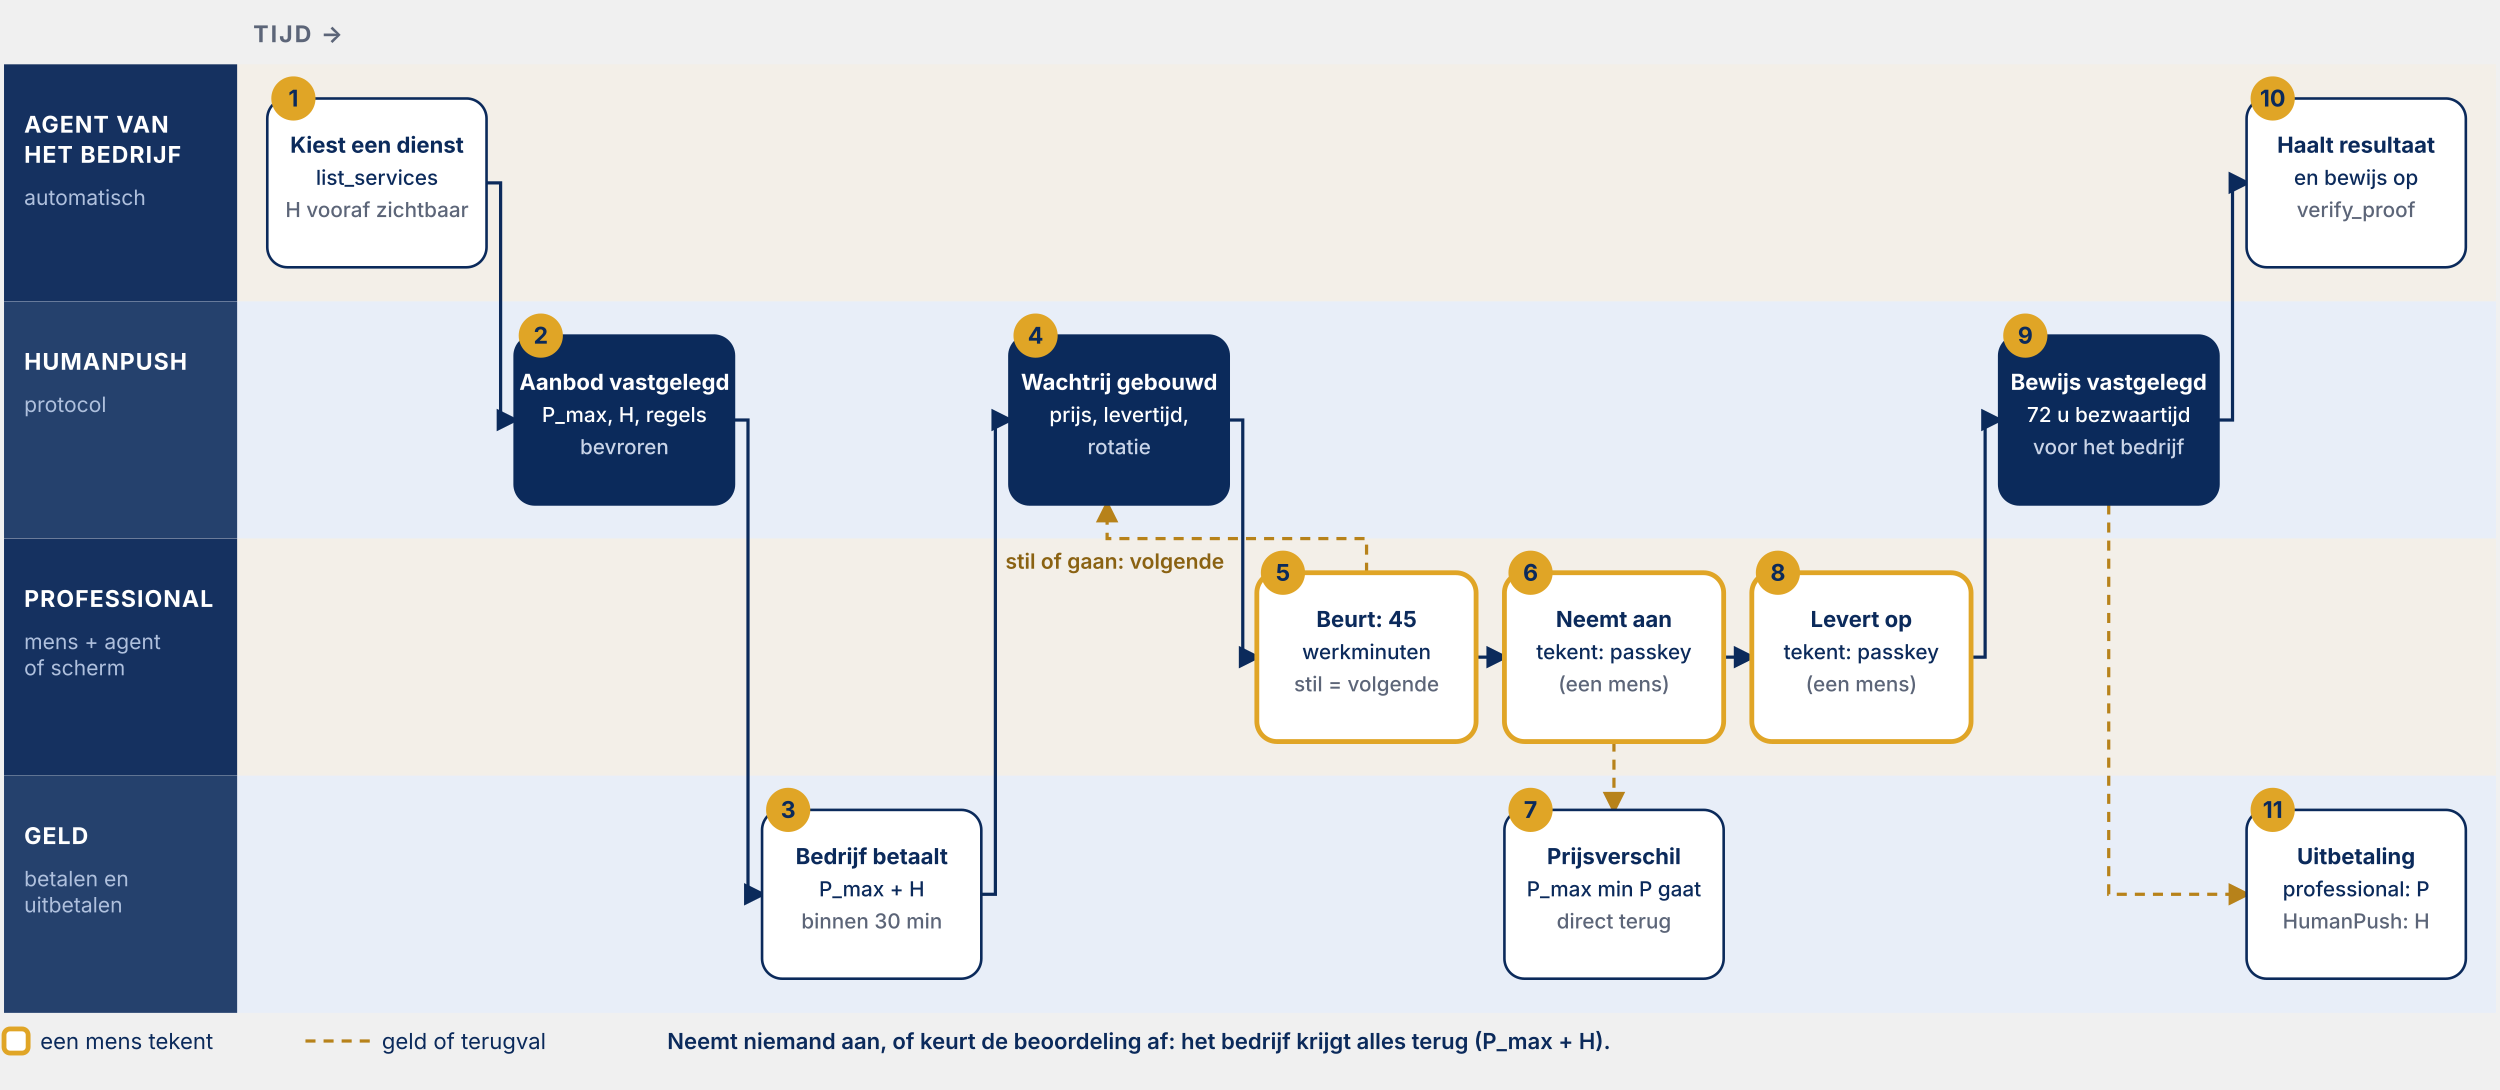
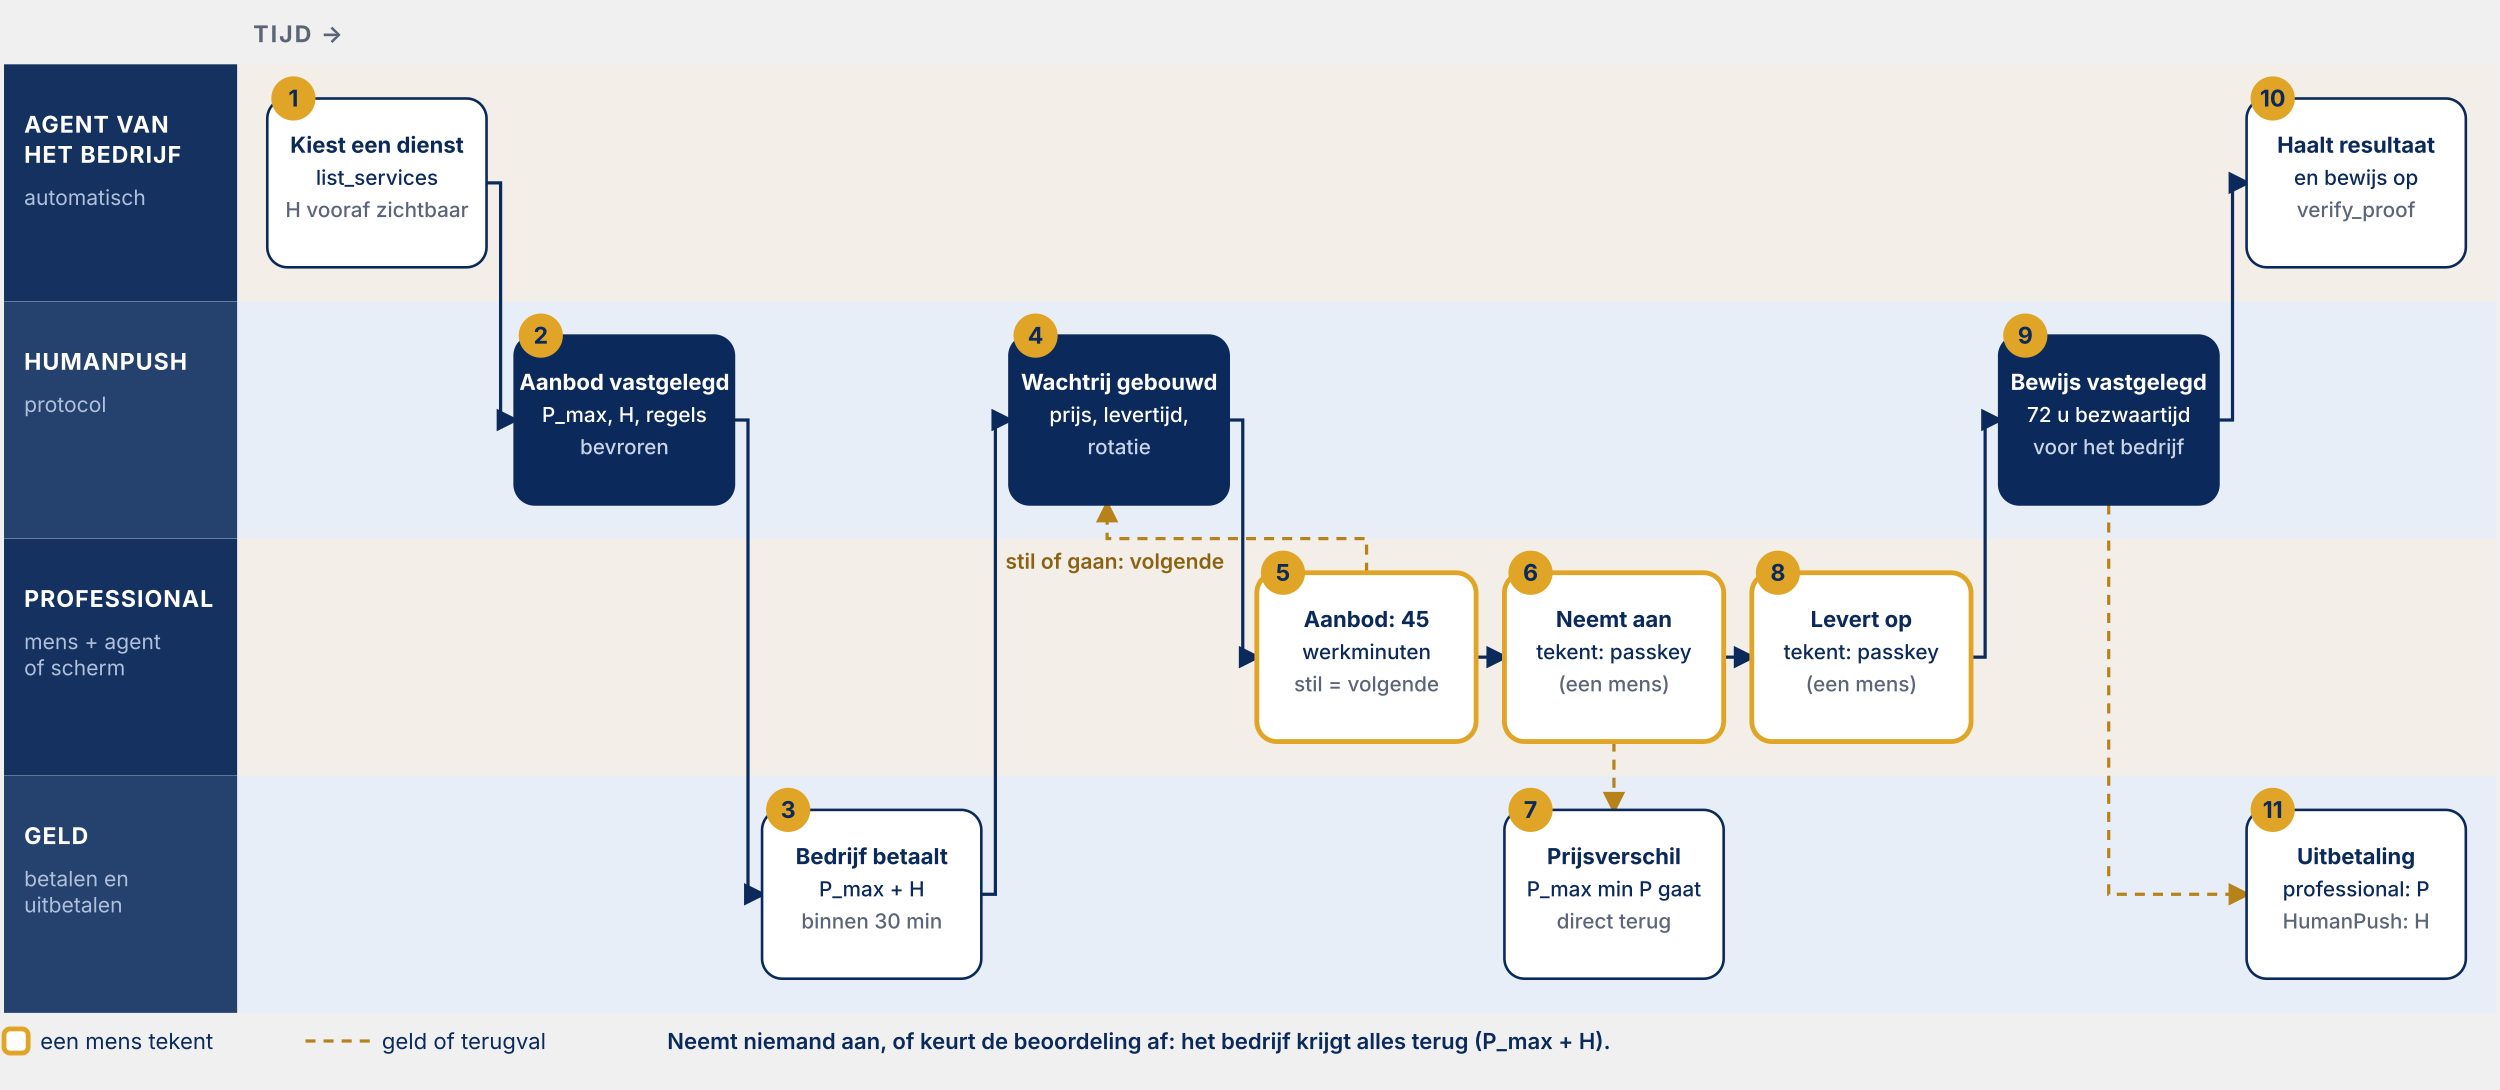
- <svg xmlns="http://www.w3.org/2000/svg" class="hp-swim" viewBox="-2 -2 1244 542" role="img" aria-labelledby="sw-t sw-d" font-family="Instrument Sans, Inter, system-ui, sans-serif">
+ <svg xmlns="http://www.w3.org/2000/svg" class="hp-swim" viewBox="-2 -2 1244 542" role="img" aria-labelledby="sw-t sw-d" font-family="Inter Tight, Inter, system-ui, sans-serif">
  <defs>
    <marker id="sw-ah" viewBox="0 0 10 10" refX="8" refY="5" markerWidth="7" markerHeight="7" orient="auto-start-reverse">
      <path d="M0,0 L10,5 L0,10 z" fill="#0B2A5B" />
    </marker>
    <marker id="sw-ag" viewBox="0 0 10 10" refX="8" refY="5" markerWidth="7" markerHeight="7" orient="auto-start-reverse">
      <path d="M0,0 L10,5 L0,10 z" fill="#B7821A" />
    </marker>
  </defs>
  <rect x="0" y="30" width="1240" height="118" fill="#F3EFE8" />
  <rect x="0" y="30" width="116" height="118" fill="#0B2A5B" opacity="0.96" />
  <text x="10" y="64" font-size="11.5" font-weight="700" letter-spacing="0.5" fill="#fff">AGENT VAN</text>
  <text x="10" y="79" font-size="11.5" font-weight="700" letter-spacing="0.5" fill="#fff">HET BEDRIJF</text>
  <text x="10" y="100" font-size="10.5" fill="#AFC0DD">automatisch</text>
  <rect x="0" y="148" width="1240" height="118" fill="#E8EEF8" />
  <rect x="0" y="148" width="116" height="118" fill="#0B2A5B" opacity="0.88" />
  <text x="10" y="182" font-size="11.5" font-weight="700" letter-spacing="0.5" fill="#fff">HUMANPUSH</text>
  <text x="10" y="203" font-size="10.5" fill="#AFC0DD">protocol</text>
  <rect x="0" y="266" width="1240" height="118" fill="#F3EFE8" />
  <rect x="0" y="266" width="116" height="118" fill="#0B2A5B" opacity="0.96" />
  <text x="10" y="300" font-size="11.5" font-weight="700" letter-spacing="0.5" fill="#fff">PROFESSIONAL</text>
  <text x="10" y="321" font-size="10.5" fill="#AFC0DD">mens + agent</text>
  <text x="10" y="334" font-size="10.5" fill="#AFC0DD">of scherm</text>
  <rect x="0" y="384" width="1240" height="118" fill="#E8EEF8" />
  <rect x="0" y="384" width="116" height="118" fill="#0B2A5B" opacity="0.88" />
  <text x="10" y="418" font-size="11.5" font-weight="700" letter-spacing="0.5" fill="#fff">GELD</text>
  <text x="10" y="439" font-size="10.5" fill="#AFC0DD">betalen en</text>
  <text x="10" y="452" font-size="10.5" fill="#AFC0DD">uitbetalen</text>
  <text x="124" y="19" font-size="11.5" font-weight="700" letter-spacing="1" fill="#5C6578">TIJD →</text>
  <path d="M240.1,89.0 L247.1,89.0 L247.1,207.0 L254.1,207.0" fill="none" stroke="#0B2A5B" stroke-width="1.6" marker-end="url(#sw-ah)" />
  <path d="M363.2,207.0 L370.2,207.0 L370.2,443.0 L377.2,443.0" fill="none" stroke="#0B2A5B" stroke-width="1.6" marker-end="url(#sw-ah)" />
  <path d="M486.3,443.0 L493.3,443.0 L493.3,207.0 L500.3,207.0" fill="none" stroke="#0B2A5B" stroke-width="1.6" marker-end="url(#sw-ah)" />
  <path d="M609.4,207.0 L616.4,207.0 L616.4,325.0 L623.4,325.0" fill="none" stroke="#0B2A5B" stroke-width="1.6" marker-end="url(#sw-ah)" />
  <path d="M732.6,325.0 L746.6,325.0" fill="none" stroke="#0B2A5B" stroke-width="1.6" marker-end="url(#sw-ah)" />
  <path d="M855.7,325.0 L869.7,325.0" fill="none" stroke="#0B2A5B" stroke-width="1.6" marker-end="url(#sw-ah)" />
  <path d="M978.8,325.0 L985.8,325.0 L985.8,207.0 L992.8,207.0" fill="none" stroke="#0B2A5B" stroke-width="1.6" marker-end="url(#sw-ah)" />
  <path d="M1101.9,207.0 L1108.9,207.0 L1108.9,89.0 L1115.9,89.0" fill="none" stroke="#0B2A5B" stroke-width="1.6" marker-end="url(#sw-ah)" />
  <path d="M801.1,367.0 L801.1,401.0" fill="none" stroke="#B7821A" stroke-width="1.6" stroke-dasharray="5 4" marker-end="url(#sw-ag)" />
  <path d="M1047.3,249.0 L1047.3,443.0 L1115.9,443.0" fill="none" stroke="#B7821A" stroke-width="1.6" stroke-dasharray="5 4" marker-end="url(#sw-ag)" />
  <path d="M678.0,283.0 L678.0,266.0 L548.9,266.0 L548.9,249.0" fill="none" stroke="#B7821A" stroke-width="1.6" stroke-dasharray="5 4" marker-end="url(#sw-ag)" />
  <text x="498.3" y="281.0" font-size="10.5" font-weight="600" fill="#8A6212">stil of gaan: volgende</text>
  <rect x="131.0" y="47.0" width="109.1" height="84" rx="10" fill="#FFFFFF" stroke="#0B2A5B" stroke-width="1.3" />
  <circle cx="144.0" cy="47.0" r="11" fill="#E0A526" />
  <text x="144.0" y="51.0" text-anchor="middle" font-size="11.5" font-weight="700" fill="#0B2A5B">1</text>
  <text x="185.6" y="74.0" text-anchor="middle" font-size="11" font-weight="700" fill="#0B2A5B">Kiest een dienst</text>
  <text x="185.6" y="90.0" text-anchor="middle" font-size="10.3" font-weight="500" fill="#0B2A5B">list_services</text>
  <text x="185.6" y="106.0" text-anchor="middle" font-size="10.3" font-weight="500" fill="#5C6578">H vooraf zichtbaar</text>
  <rect x="254.1" y="165.0" width="109.1" height="84" rx="10" fill="#0B2A5B" stroke="#0B2A5B" stroke-width="1.3" />
  <circle cx="267.1" cy="165.0" r="11" fill="#E0A526" />
  <text x="267.1" y="169.0" text-anchor="middle" font-size="11.5" font-weight="700" fill="#0B2A5B">2</text>
  <text x="308.7" y="192.0" text-anchor="middle" font-size="11" font-weight="700" fill="#FFFFFF">Aanbod vastgelegd</text>
  <text x="308.7" y="208.0" text-anchor="middle" font-size="10.3" font-weight="500" fill="#FFFFFF">P_max, H, regels</text>
  <text x="308.7" y="224.0" text-anchor="middle" font-size="10.3" font-weight="500" fill="#C9D4E8">bevroren</text>
  <rect x="377.2" y="401.0" width="109.1" height="84" rx="10" fill="#FFFFFF" stroke="#0B2A5B" stroke-width="1.3" />
  <circle cx="390.2" cy="401.0" r="11" fill="#E0A526" />
  <text x="390.2" y="405.0" text-anchor="middle" font-size="11.5" font-weight="700" fill="#0B2A5B">3</text>
  <text x="431.8" y="428.0" text-anchor="middle" font-size="11" font-weight="700" fill="#0B2A5B">Bedrijf betaalt</text>
  <text x="431.8" y="444.0" text-anchor="middle" font-size="10.3" font-weight="500" fill="#0B2A5B">P_max + H</text>
  <text x="431.8" y="460.0" text-anchor="middle" font-size="10.3" font-weight="500" fill="#5C6578">binnen 30 min</text>
  <rect x="500.3" y="165.0" width="109.1" height="84" rx="10" fill="#0B2A5B" stroke="#0B2A5B" stroke-width="1.3" />
  <circle cx="513.3" cy="165.0" r="11" fill="#E0A526" />
  <text x="513.3" y="169.0" text-anchor="middle" font-size="11.5" font-weight="700" fill="#0B2A5B">4</text>
  <text x="554.9" y="192.0" text-anchor="middle" font-size="11" font-weight="700" fill="#FFFFFF">Wachtrij gebouwd</text>
  <text x="554.9" y="208.0" text-anchor="middle" font-size="10.3" font-weight="500" fill="#FFFFFF">prijs, levertijd,</text>
  <text x="554.9" y="224.0" text-anchor="middle" font-size="10.3" font-weight="500" fill="#C9D4E8">rotatie</text>
  <rect x="623.4" y="283.0" width="109.1" height="84" rx="10" fill="#FFFFFF" stroke="#E0A526" stroke-width="2.4" />
  <circle cx="636.4" cy="283.0" r="11" fill="#E0A526" />
  <text x="636.4" y="287.0" text-anchor="middle" font-size="11.5" font-weight="700" fill="#0B2A5B">5</text>
-   <text x="678.0" y="310.0" text-anchor="middle" font-size="11" font-weight="700" fill="#0B2A5B">Beurt: <tspan data-rule="turnWorkingMinutes">45</tspan>
+   <text x="678.0" y="310.0" text-anchor="middle" font-size="11" font-weight="700" fill="#0B2A5B">Aanbod: <tspan data-rule="turnWorkingMinutes">45</tspan>
  </text>
  <text x="678.0" y="326.0" text-anchor="middle" font-size="10.3" font-weight="500" fill="#0B2A5B">werkminuten</text>
  <text x="678.0" y="342.0" text-anchor="middle" font-size="10.3" font-weight="500" fill="#5C6578">stil = volgende</text>
  <rect x="746.6" y="283.0" width="109.1" height="84" rx="10" fill="#FFFFFF" stroke="#E0A526" stroke-width="2.4" />
  <circle cx="759.6" cy="283.0" r="11" fill="#E0A526" />
  <text x="759.6" y="287.0" text-anchor="middle" font-size="11.5" font-weight="700" fill="#0B2A5B">6</text>
  <text x="801.1" y="310.0" text-anchor="middle" font-size="11" font-weight="700" fill="#0B2A5B">Neemt aan</text>
  <text x="801.1" y="326.0" text-anchor="middle" font-size="10.3" font-weight="500" fill="#0B2A5B">tekent: passkey</text>
  <text x="801.1" y="342.0" text-anchor="middle" font-size="10.3" font-weight="500" fill="#5C6578">(een mens)</text>
  <rect x="746.6" y="401.0" width="109.1" height="84" rx="10" fill="#FFFFFF" stroke="#0B2A5B" stroke-width="1.3" />
  <circle cx="759.6" cy="401.0" r="11" fill="#E0A526" />
  <text x="759.6" y="405.0" text-anchor="middle" font-size="11.5" font-weight="700" fill="#0B2A5B">7</text>
  <text x="801.1" y="428.0" text-anchor="middle" font-size="11" font-weight="700" fill="#0B2A5B">Prijsverschil</text>
  <text x="801.1" y="444.0" text-anchor="middle" font-size="10.3" font-weight="500" fill="#0B2A5B">P_max min P gaat</text>
  <text x="801.1" y="460.0" text-anchor="middle" font-size="10.3" font-weight="500" fill="#5C6578">direct terug</text>
  <rect x="869.7" y="283.0" width="109.1" height="84" rx="10" fill="#FFFFFF" stroke="#E0A526" stroke-width="2.4" />
  <circle cx="882.7" cy="283.0" r="11" fill="#E0A526" />
  <text x="882.7" y="287.0" text-anchor="middle" font-size="11.5" font-weight="700" fill="#0B2A5B">8</text>
  <text x="924.2" y="310.0" text-anchor="middle" font-size="11" font-weight="700" fill="#0B2A5B">Levert op</text>
  <text x="924.2" y="326.0" text-anchor="middle" font-size="10.3" font-weight="500" fill="#0B2A5B">tekent: passkey</text>
  <text x="924.2" y="342.0" text-anchor="middle" font-size="10.3" font-weight="500" fill="#5C6578">(een mens)</text>
  <rect x="992.8" y="165.0" width="109.1" height="84" rx="10" fill="#0B2A5B" stroke="#0B2A5B" stroke-width="1.3" />
  <circle cx="1005.8" cy="165.0" r="11" fill="#E0A526" />
  <text x="1005.8" y="169.0" text-anchor="middle" font-size="11.5" font-weight="700" fill="#0B2A5B">9</text>
  <text x="1047.3" y="192.0" text-anchor="middle" font-size="11" font-weight="700" fill="#FFFFFF">Bewijs vastgelegd</text>
  <text x="1047.3" y="208.0" text-anchor="middle" font-size="10.3" font-weight="500" fill="#FFFFFF">72 u bezwaartijd</text>
  <text x="1047.3" y="224.0" text-anchor="middle" font-size="10.3" font-weight="500" fill="#C9D4E8">voor het bedrijf</text>
  <rect x="1115.9" y="47.0" width="109.1" height="84" rx="10" fill="#FFFFFF" stroke="#0B2A5B" stroke-width="1.3" />
  <circle cx="1128.9" cy="47.0" r="11" fill="#E0A526" />
  <text x="1128.9" y="51.0" text-anchor="middle" font-size="11.5" font-weight="700" fill="#0B2A5B">10</text>
  <text x="1170.4" y="74.0" text-anchor="middle" font-size="11" font-weight="700" fill="#0B2A5B">Haalt resultaat</text>
  <text x="1170.4" y="90.0" text-anchor="middle" font-size="10.3" font-weight="500" fill="#0B2A5B">en bewijs op</text>
  <text x="1170.4" y="106.0" text-anchor="middle" font-size="10.3" font-weight="500" fill="#5C6578">verify_proof</text>
  <rect x="1115.9" y="401.0" width="109.1" height="84" rx="10" fill="#FFFFFF" stroke="#0B2A5B" stroke-width="1.3" />
  <circle cx="1128.9" cy="401.0" r="11" fill="#E0A526" />
  <text x="1128.9" y="405.0" text-anchor="middle" font-size="11.5" font-weight="700" fill="#0B2A5B">11</text>
  <text x="1170.4" y="428.0" text-anchor="middle" font-size="11" font-weight="700" fill="#0B2A5B">Uitbetaling</text>
  <text x="1170.4" y="444.0" text-anchor="middle" font-size="10.3" font-weight="500" fill="#0B2A5B">professional: P</text>
  <text x="1170.4" y="460.0" text-anchor="middle" font-size="10.3" font-weight="500" fill="#5C6578">HumanPush: H</text>
  <rect x="0" y="510" width="12" height="12" rx="3" fill="#fff" stroke="#E0A526" stroke-width="2.4" />
  <text x="18" y="520" font-size="11" fill="#0B2A5B">een mens tekent</text>
  <line x1="150" y1="516" x2="182" y2="516" stroke="#B7821A" stroke-width="1.6" stroke-dasharray="5 4" />
  <text x="188" y="520" font-size="11" fill="#0B2A5B">geld of terugval</text>
  <text x="330" y="520" font-size="11" font-weight="600" fill="#0B2A5B">Neemt niemand aan, of keurt de beoordeling af: het bedrijf krijgt alles terug (P_max + H).</text>
</svg>
